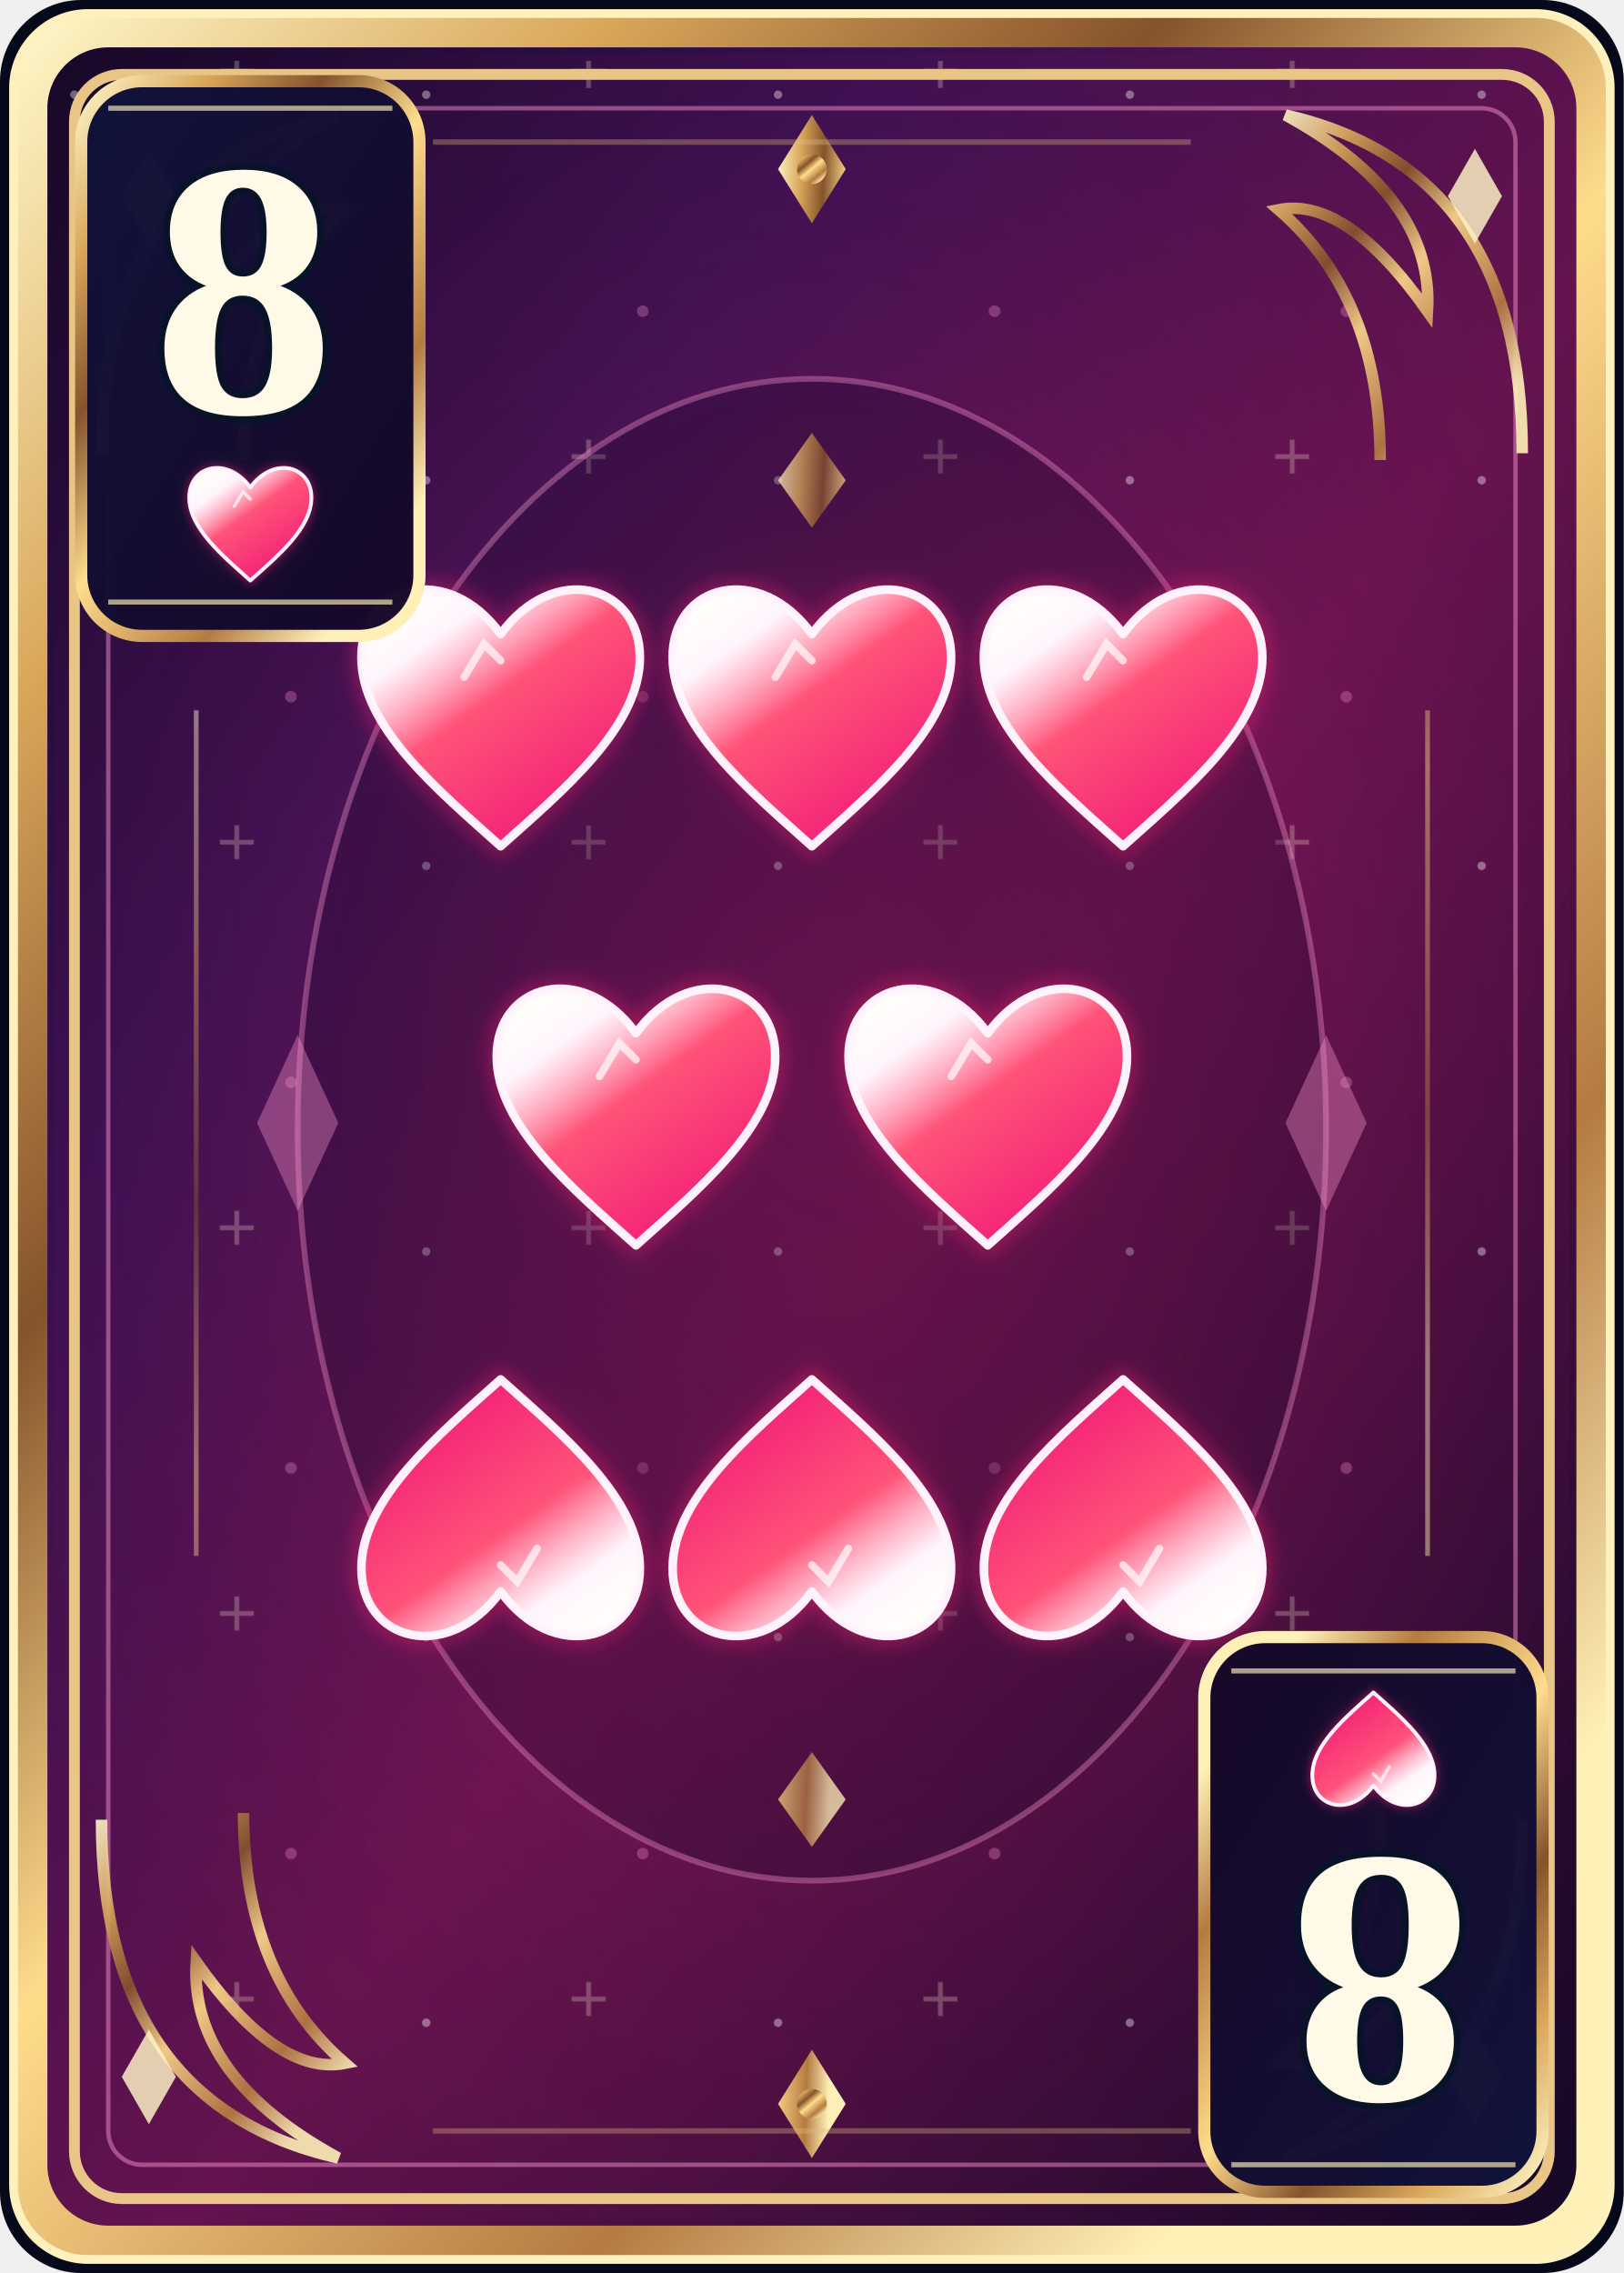
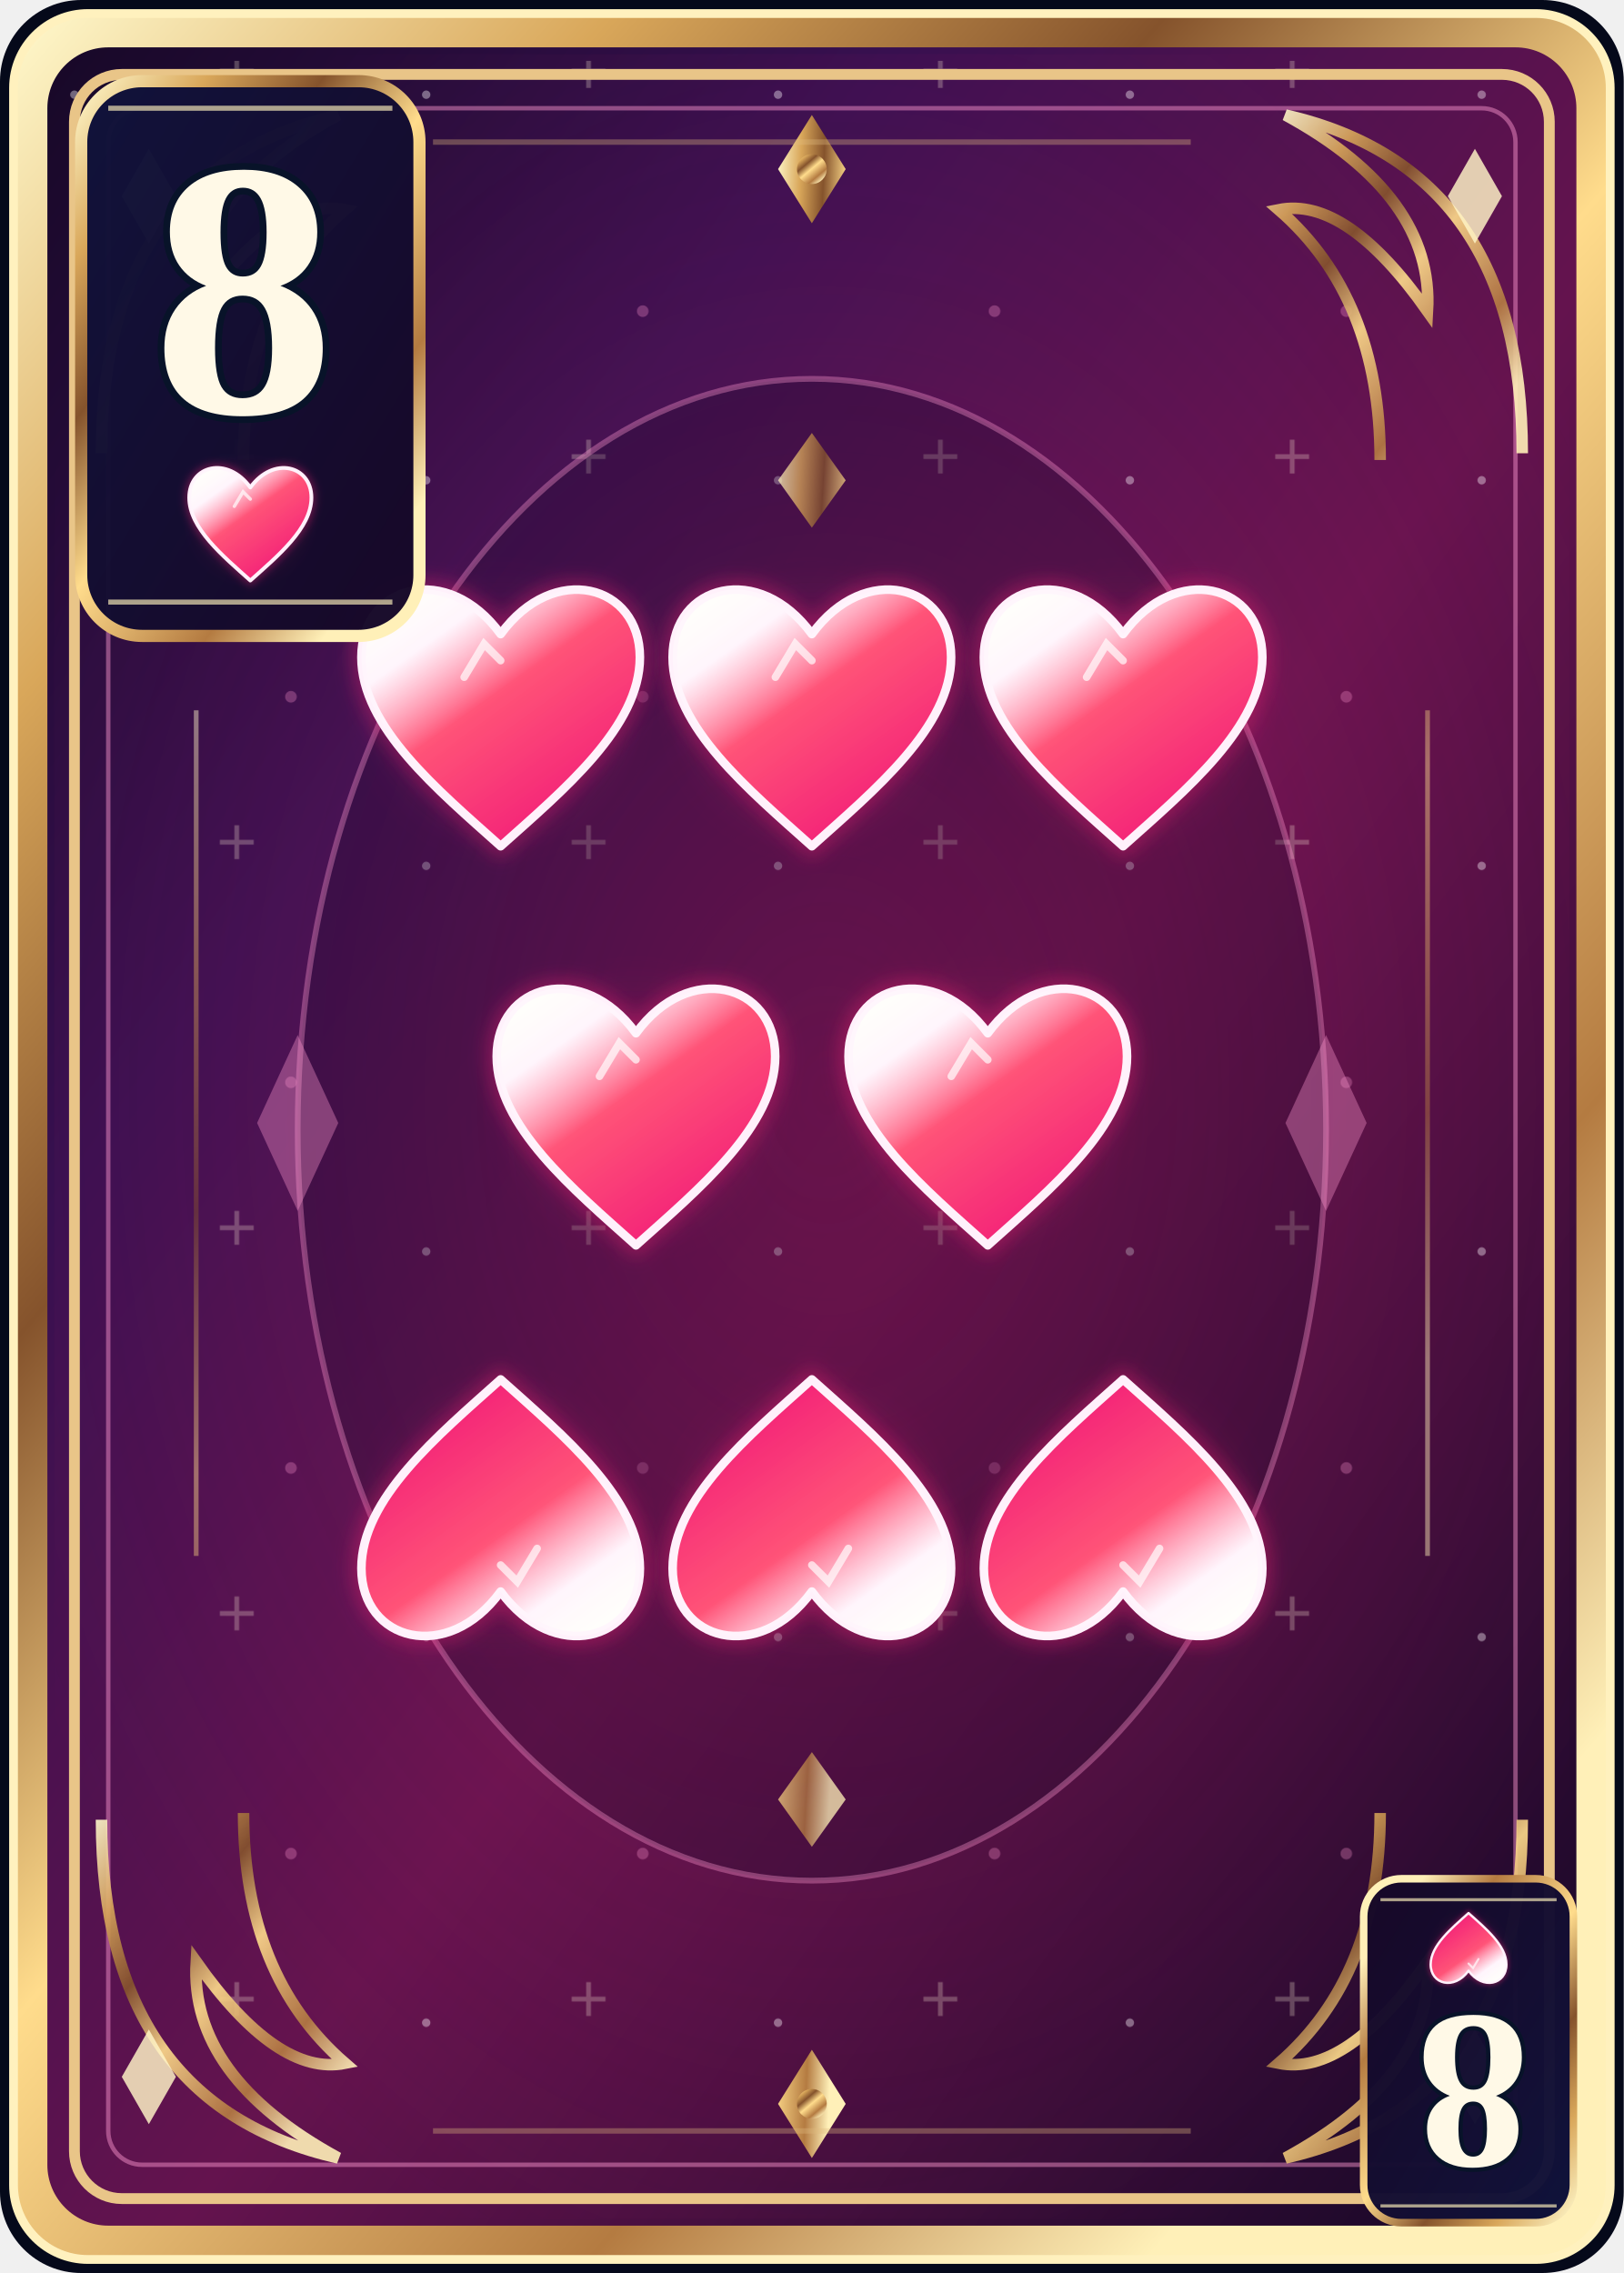
<svg xmlns="http://www.w3.org/2000/svg" viewBox="0 0 240 336" width="240" height="336" role="img" aria-label="8 of Hearts — Mystic Royale V3" data-theme="mystic-royale-v3" data-rank="8" data-suit="H" data-card="H-8">
  <defs>
    <linearGradient id="velvet" x1="0%" y1="0%" x2="96%" y2="100%">
      <stop offset="0%" stop-color="#170827" />
      <stop offset="28%" stop-color="#381050" />
      <stop offset="56%" stop-color="#64134e" />
      <stop offset="100%" stop-color="#170827" />
    </linearGradient>
    <radialGradient id="aura" cx="51%" cy="48%" r="59%">
      <stop offset="0%" stop-color="#f52375" stop-opacity=".27" />
      <stop offset="60%" stop-color="#f52375" stop-opacity=".08" />
      <stop offset="100%" stop-color="#f52375" stop-opacity="0" />
    </radialGradient>
    <linearGradient id="gold" x1="0%" y1="0%" x2="84%" y2="100%">
      <stop offset="0%" stop-color="#fff8cb" />
      <stop offset="18%" stop-color="#d9a75a" />
      <stop offset="35%" stop-color="#85532c" />
      <stop offset="53%" stop-color="#ffdc8c" />
      <stop offset="77%" stop-color="#b47b41" />
      <stop offset="94%" stop-color="#fff0b8" />
    </linearGradient>
    <linearGradient id="gem" x1="17%" y1="3%" x2="91%" y2="100%">
      <stop offset="0%" stop-color="#fffdf8" />
      <stop offset="15%" stop-color="#fff1fb" />
      <stop offset="40%" stop-color="#ff476e" />
      <stop offset="78%" stop-color="#f52375" />
      <stop offset="100%" stop-color="#381050" />
    </linearGradient>
    <linearGradient id="gemshine" x1="20%" y1="3%" x2="91%" y2="92%">
      <stop offset="0%" stop-color="#ffffff" stop-opacity=".91" />
      <stop offset="43%" stop-color="#ffffff" stop-opacity=".16" />
      <stop offset="100%" stop-color="#ffffff" stop-opacity="0" />
    </linearGradient>
    <radialGradient id="halo">
      <stop offset="0%" stop-color="#f52375" stop-opacity=".64" />
      <stop offset="54%" stop-color="#f52375" stop-opacity=".14" />
      <stop offset="100%" stop-color="#f52375" stop-opacity="0" />
    </radialGradient>
    <linearGradient id="portraitFade" x1="0%" y1="0%" x2="0%" y2="100%">
      <stop offset="0%" stop-color="#170827" stop-opacity=".03" />
      <stop offset="69%" stop-color="#170827" stop-opacity=".05" />
      <stop offset="100%" stop-color="#170827" stop-opacity=".89" />
    </linearGradient>
    <linearGradient id="indexBg" x1="0%" y1="0%" x2="100%" y2="100%">
      <stop offset="0%" stop-color="#10133b" stop-opacity=".98" />
      <stop offset="100%" stop-color="#170827" stop-opacity=".98" />
    </linearGradient>
    <filter id="soft" x="-50%" y="-50%" width="200%" height="200%">
      <feGaussianBlur stdDeviation="2.6" />
    </filter>
    <pattern id="stars" width="52" height="57" patternUnits="userSpaceOnUse">
      <circle cx="11" cy="14" r=".62" fill="#fff9ff" opacity=".39" />
      <circle cx="43" cy="46" r=".86" fill="#ff98d1" opacity=".3" />
      <path d="M35 8v5m-2.5-2.5h5" stroke="#fff2d7" stroke-width=".7" opacity=".26" />
    </pattern>
    <path id="suit" d="M0 41 C-19 24 -42 5 -42 -16 C-42 -38 -16 -45 0 -23 C16 -45 42 -38 42 -16 C42 5 19 24 0 41Z" />
    <clipPath id="portraitClip">
      <rect x="41" y="76" width="158" height="190" rx="10" />
    </clipPath>
  </defs>
  <rect width="240" height="336" rx="12" fill="#05091a" />
  <rect x="2" y="2" width="236" height="332" rx="11" fill="url(#gold)" stroke="#fff1be" stroke-width="1.3" />
  <rect x="7" y="7" width="226" height="322" rx="9" fill="url(#velvet)" />
  <rect x="8" y="8" width="224" height="320" rx="8" fill="url(#aura)" />
  <rect x="9" y="9" width="222" height="318" rx="8" fill="url(#stars)" />
  <rect x="11" y="11" width="218" height="314" rx="7" fill="none" stroke="#e9c588" stroke-width="1.6" />
  <rect x="16" y="16" width="208" height="304" rx="5" fill="none" stroke="#ff98d1" stroke-opacity=".46" stroke-width=".65" />
  <path d="M29 105L29 230M211 105L211 230" stroke="url(#gold)" stroke-width=".7" opacity=".46" />
  <g stroke="url(#gold)" stroke-width="1.7" fill="none" opacity=".9">
    <path d="M15 67Q15 25 50 17Q28 29 29 46Q41 29 51 31Q36 44 36 68" />
    <path d="M225 67Q225 25 190 17Q212 29 211 46Q199 29 189 31Q204 44 204 68" />
    <path d="M15 269Q15 311 50 319Q28 307 29 290Q41 307 51 305Q36 292 36 268" />
    <path d="M225 269Q225 311 190 319Q212 307 211 290Q199 307 189 305Q204 292 204 268" />
  </g>
  <g fill="#fff4c7" opacity=".83">
    <path d="M22 22l4 7-4 7-4-7Z M218 22l4 7-4 7-4-7Z M22 314l4-7-4-7-4 7Z M218 314l4-7-4-7-4 7Z" />
  </g>
  <g fill="url(#gold)">
    <path d="M120 17l5 8-5 8-5-8Z M120 319l5-8-5-8-5 8Z" />
    <circle cx="120" cy="25" r="2.2" />
    <circle cx="120" cy="311" r="2.2" />
  </g>
  <path d="M64 21h112M64 315h112" stroke="#dfb97e" stroke-width=".8" opacity=".35" />
  <ellipse cx="120" cy="167" rx="76" ry="111" fill="#170827" opacity=".27" />
  <ellipse cx="120" cy="167" rx="76" ry="111" fill="none" stroke="#ff98d1" stroke-width=".85" opacity=".36" />
  <path d="M120 64l5 7-5 7-5-7ZM120 259l5 7-5 7-5-7Z" fill="url(#gold)" opacity=".76" />
  <path d="M44 153l6 13-6 13-6-13ZM196 153l6 13-6 13-6-13Z" fill="#ff98d1" opacity=".36" />
  <g class="royal-pip" transform="translate(74 105) rotate(0) scale(0.49)">
    <circle r="47" fill="url(#halo)" opacity=".40" />
    <use href="#suit" fill="#f52375" stroke="#f52375" stroke-width="6" filter="url(#soft)" opacity=".35" />
    <use href="#suit" fill="url(#gem)" stroke="#fff1fb" stroke-width="2.6" stroke-linejoin="round" />
    <use href="#suit" fill="url(#gemshine)" opacity=".41" />
    <path d="M-11 -10L-5 -20L0 -15" fill="none" stroke="#ffffff" stroke-width="2.3" opacity=".68" stroke-linecap="round" />
  </g>
  <g class="royal-pip" transform="translate(120 105) rotate(0) scale(0.49)">
    <circle r="47" fill="url(#halo)" opacity=".40" />
    <use href="#suit" fill="#f52375" stroke="#f52375" stroke-width="6" filter="url(#soft)" opacity=".35" />
    <use href="#suit" fill="url(#gem)" stroke="#fff1fb" stroke-width="2.6" stroke-linejoin="round" />
    <use href="#suit" fill="url(#gemshine)" opacity=".41" />
    <path d="M-11 -10L-5 -20L0 -15" fill="none" stroke="#ffffff" stroke-width="2.3" opacity=".68" stroke-linecap="round" />
  </g>
  <g class="royal-pip" transform="translate(166 105) rotate(0) scale(0.49)">
    <circle r="47" fill="url(#halo)" opacity=".40" />
    <use href="#suit" fill="#f52375" stroke="#f52375" stroke-width="6" filter="url(#soft)" opacity=".35" />
    <use href="#suit" fill="url(#gem)" stroke="#fff1fb" stroke-width="2.6" stroke-linejoin="round" />
    <use href="#suit" fill="url(#gemshine)" opacity=".41" />
    <path d="M-11 -10L-5 -20L0 -15" fill="none" stroke="#ffffff" stroke-width="2.3" opacity=".68" stroke-linecap="round" />
  </g>
  <g class="royal-pip" transform="translate(94 164) rotate(0) scale(0.49)">
    <circle r="47" fill="url(#halo)" opacity=".40" />
    <use href="#suit" fill="#f52375" stroke="#f52375" stroke-width="6" filter="url(#soft)" opacity=".35" />
    <use href="#suit" fill="url(#gem)" stroke="#fff1fb" stroke-width="2.6" stroke-linejoin="round" />
    <use href="#suit" fill="url(#gemshine)" opacity=".41" />
    <path d="M-11 -10L-5 -20L0 -15" fill="none" stroke="#ffffff" stroke-width="2.3" opacity=".68" stroke-linecap="round" />
  </g>
  <g class="royal-pip" transform="translate(146 164) rotate(0) scale(0.49)">
    <circle r="47" fill="url(#halo)" opacity=".40" />
    <use href="#suit" fill="#f52375" stroke="#f52375" stroke-width="6" filter="url(#soft)" opacity=".35" />
    <use href="#suit" fill="url(#gem)" stroke="#fff1fb" stroke-width="2.6" stroke-linejoin="round" />
    <use href="#suit" fill="url(#gemshine)" opacity=".41" />
    <path d="M-11 -10L-5 -20L0 -15" fill="none" stroke="#ffffff" stroke-width="2.3" opacity=".68" stroke-linecap="round" />
  </g>
  <g class="royal-pip" transform="translate(74 224) rotate(180) scale(0.49)">
    <circle r="47" fill="url(#halo)" opacity=".40" />
    <use href="#suit" fill="#f52375" stroke="#f52375" stroke-width="6" filter="url(#soft)" opacity=".35" />
    <use href="#suit" fill="url(#gem)" stroke="#fff1fb" stroke-width="2.6" stroke-linejoin="round" />
    <use href="#suit" fill="url(#gemshine)" opacity=".41" />
    <path d="M-11 -10L-5 -20L0 -15" fill="none" stroke="#ffffff" stroke-width="2.3" opacity=".68" stroke-linecap="round" />
  </g>
  <g class="royal-pip" transform="translate(120 224) rotate(180) scale(0.49)">
    <circle r="47" fill="url(#halo)" opacity=".40" />
    <use href="#suit" fill="#f52375" stroke="#f52375" stroke-width="6" filter="url(#soft)" opacity=".35" />
    <use href="#suit" fill="url(#gem)" stroke="#fff1fb" stroke-width="2.6" stroke-linejoin="round" />
    <use href="#suit" fill="url(#gemshine)" opacity=".41" />
    <path d="M-11 -10L-5 -20L0 -15" fill="none" stroke="#ffffff" stroke-width="2.3" opacity=".68" stroke-linecap="round" />
  </g>
  <g class="royal-pip" transform="translate(166 224) rotate(180) scale(0.49)">
    <circle r="47" fill="url(#halo)" opacity=".40" />
    <use href="#suit" fill="#f52375" stroke="#f52375" stroke-width="6" filter="url(#soft)" opacity=".35" />
    <use href="#suit" fill="url(#gem)" stroke="#fff1fb" stroke-width="2.6" stroke-linejoin="round" />
    <use href="#suit" fill="url(#gemshine)" opacity=".41" />
    <path d="M-11 -10L-5 -20L0 -15" fill="none" stroke="#ffffff" stroke-width="2.3" opacity=".68" stroke-linecap="round" />
  </g>
  <g class="corner-index">
    <rect x="12" y="12" width="50" height="82" rx="9" fill="url(#indexBg)" stroke="url(#gold)" stroke-width="1.8" />
    <path d="M16 16h42M16 89h42" stroke="#fff2bd" stroke-width=".75" opacity=".65" />
    <text x="36" y="61" text-anchor="middle" font-family="Georgia,Times New Roman,serif" font-weight="bold" font-size="54" fill="#fff9e7" stroke="#081329" stroke-width="2" paint-order="stroke">8</text>
    <g class="royal-pip" transform="translate(37 77) rotate(0) scale(0.215)">
      <circle r="47" fill="url(#halo)" opacity=".40" />
      <use href="#suit" fill="#f52375" stroke="#f52375" stroke-width="6" filter="url(#soft)" opacity=".35" />
      <use href="#suit" fill="url(#gem)" stroke="#fff1fb" stroke-width="2.6" stroke-linejoin="round" />
      <use href="#suit" fill="url(#gemshine)" opacity=".41" />
      <path d="M-11 -10L-5 -20L0 -15" fill="none" stroke="#ffffff" stroke-width="2.3" opacity=".68" stroke-linecap="round" />
    </g>
  </g>
-   <g class="corner-index" transform="translate(240 336) rotate(180)">
+   <g class="corner-index" transform="translate(240 336) rotate(180) scale(.62)">
    <rect x="12" y="12" width="50" height="82" rx="9" fill="url(#indexBg)" stroke="url(#gold)" stroke-width="1.8" />
    <path d="M16 16h42M16 89h42" stroke="#fff2bd" stroke-width=".75" opacity=".65" />
    <text x="36" y="61" text-anchor="middle" font-family="Georgia,Times New Roman,serif" font-weight="bold" font-size="54" fill="#fff9e7" stroke="#081329" stroke-width="2" paint-order="stroke">8</text>
    <g class="royal-pip" transform="translate(37 77) rotate(0) scale(0.215)">
      <circle r="47" fill="url(#halo)" opacity=".40" />
      <use href="#suit" fill="#f52375" stroke="#f52375" stroke-width="6" filter="url(#soft)" opacity=".35" />
      <use href="#suit" fill="url(#gem)" stroke="#fff1fb" stroke-width="2.6" stroke-linejoin="round" />
      <use href="#suit" fill="url(#gemshine)" opacity=".41" />
      <path d="M-11 -10L-5 -20L0 -15" fill="none" stroke="#ffffff" stroke-width="2.3" opacity=".68" stroke-linecap="round" />
    </g>
  </g>
</svg>
